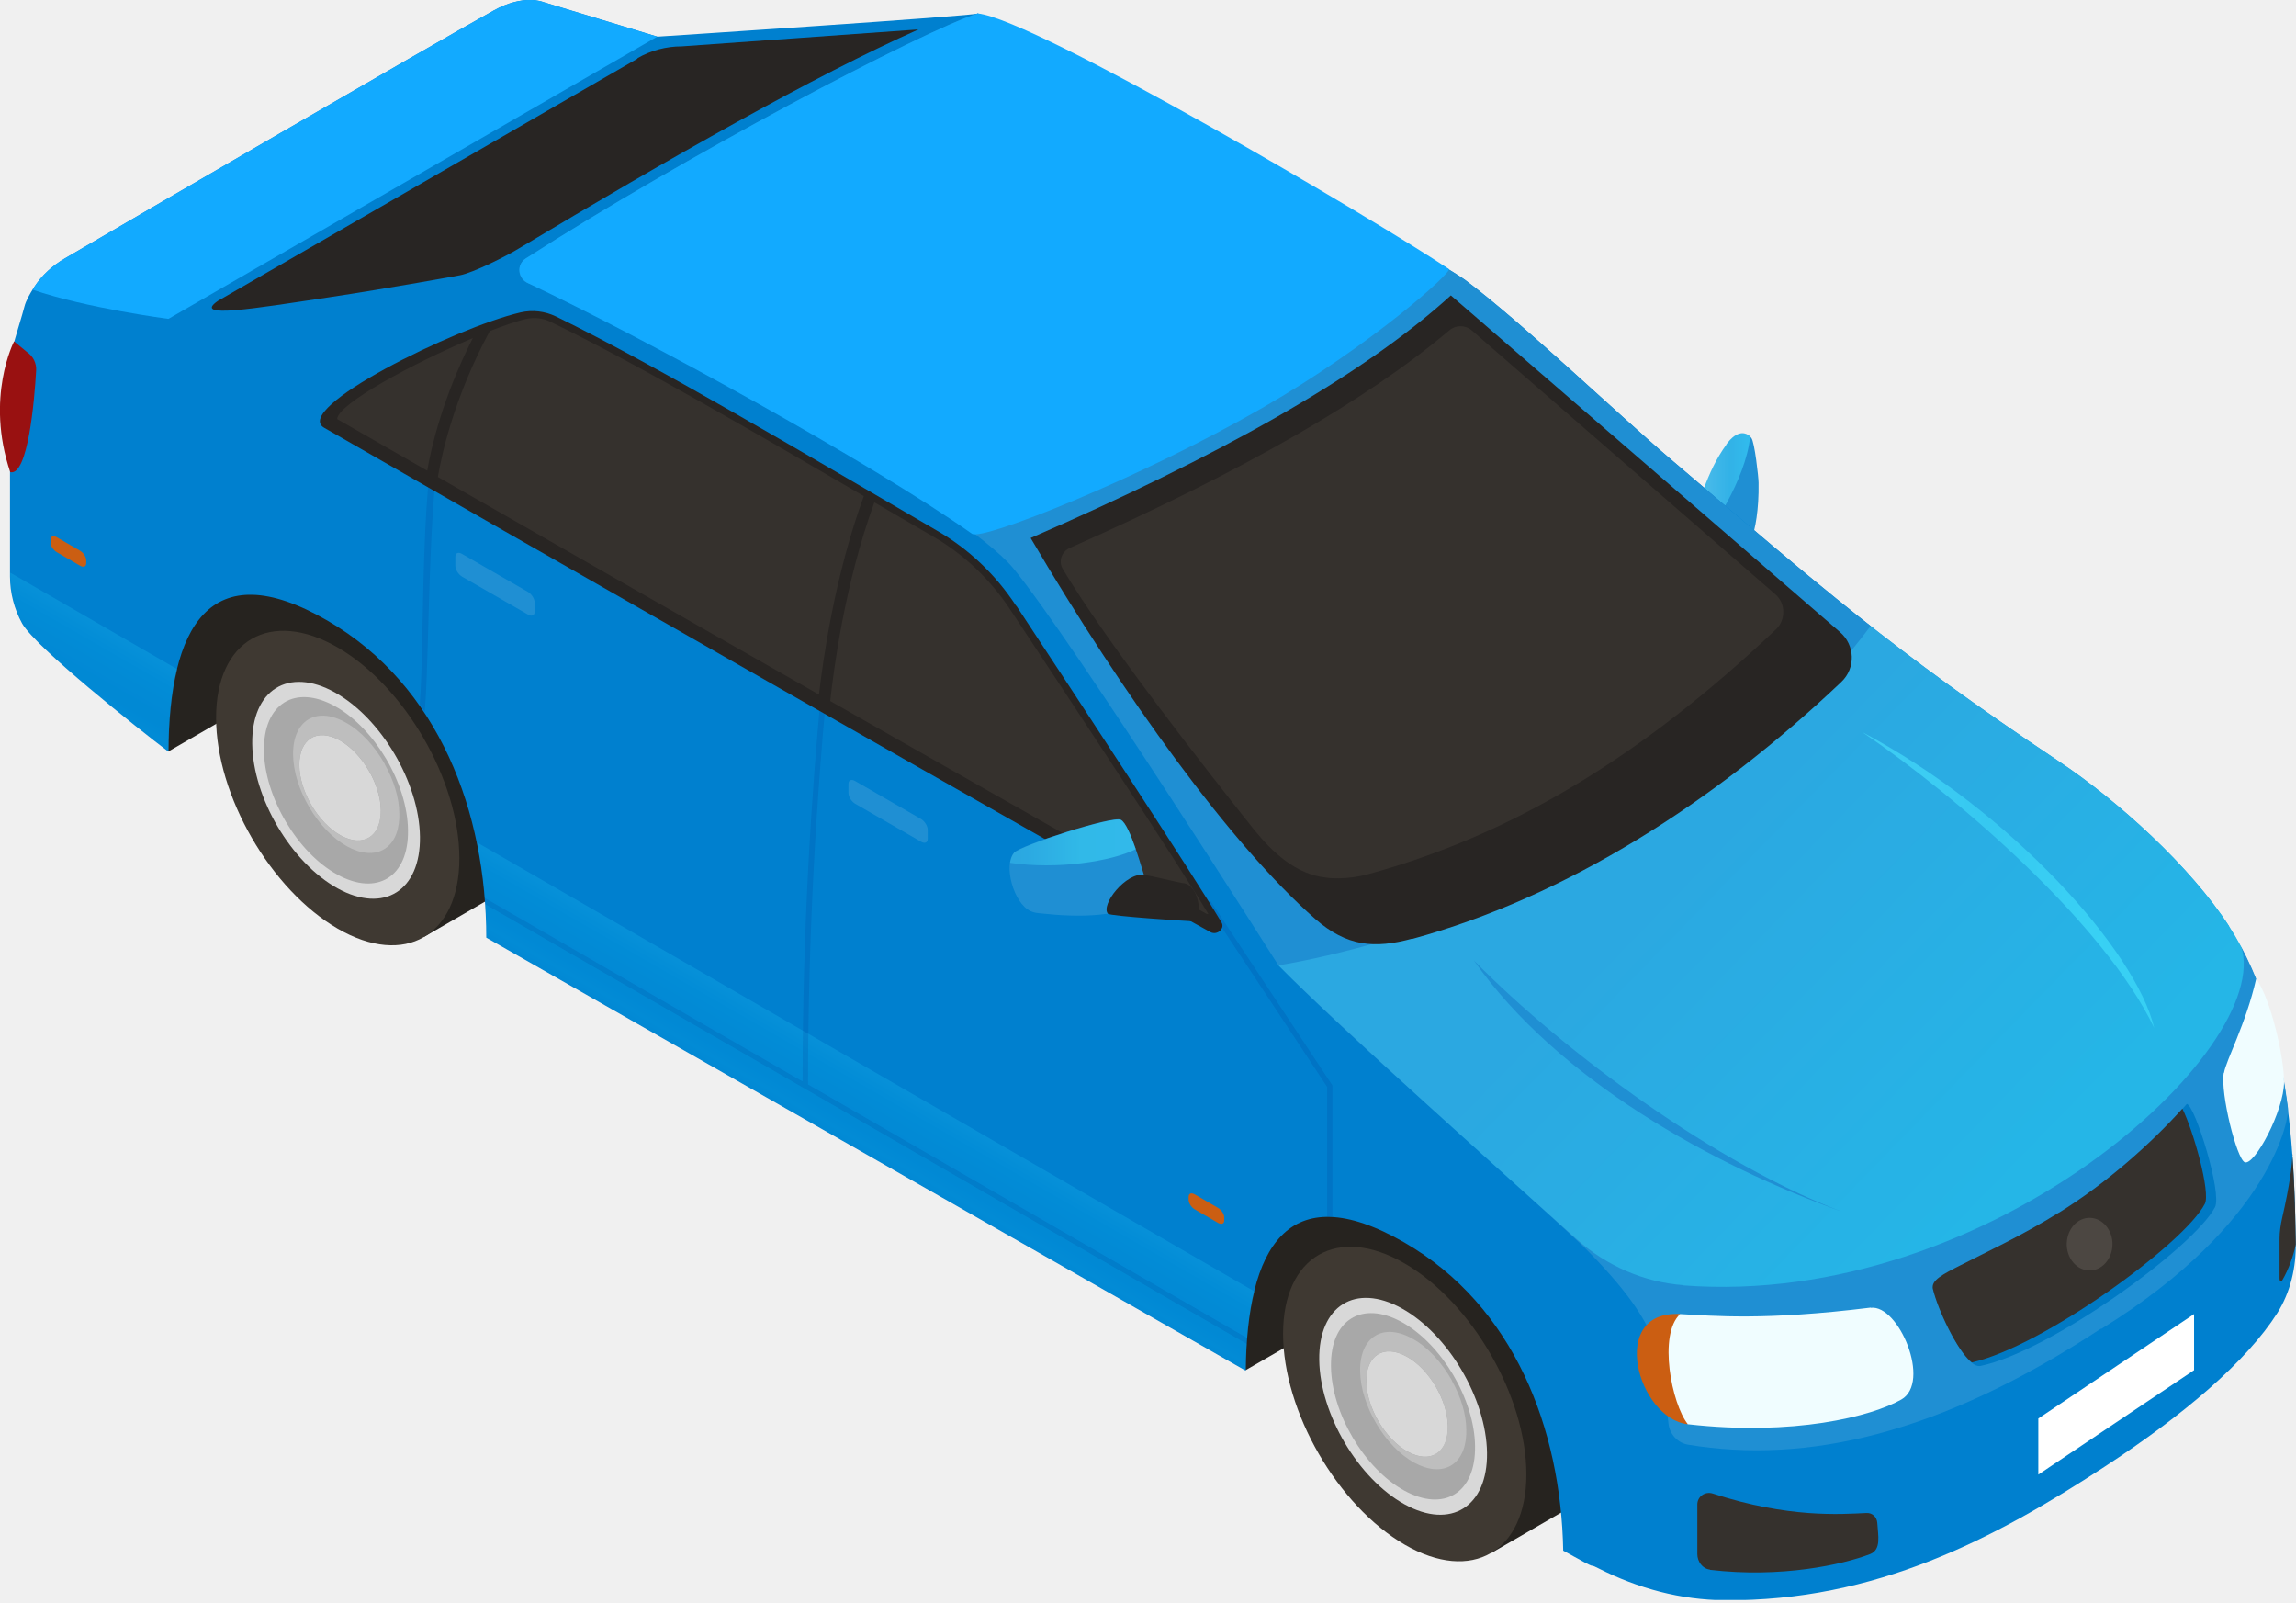
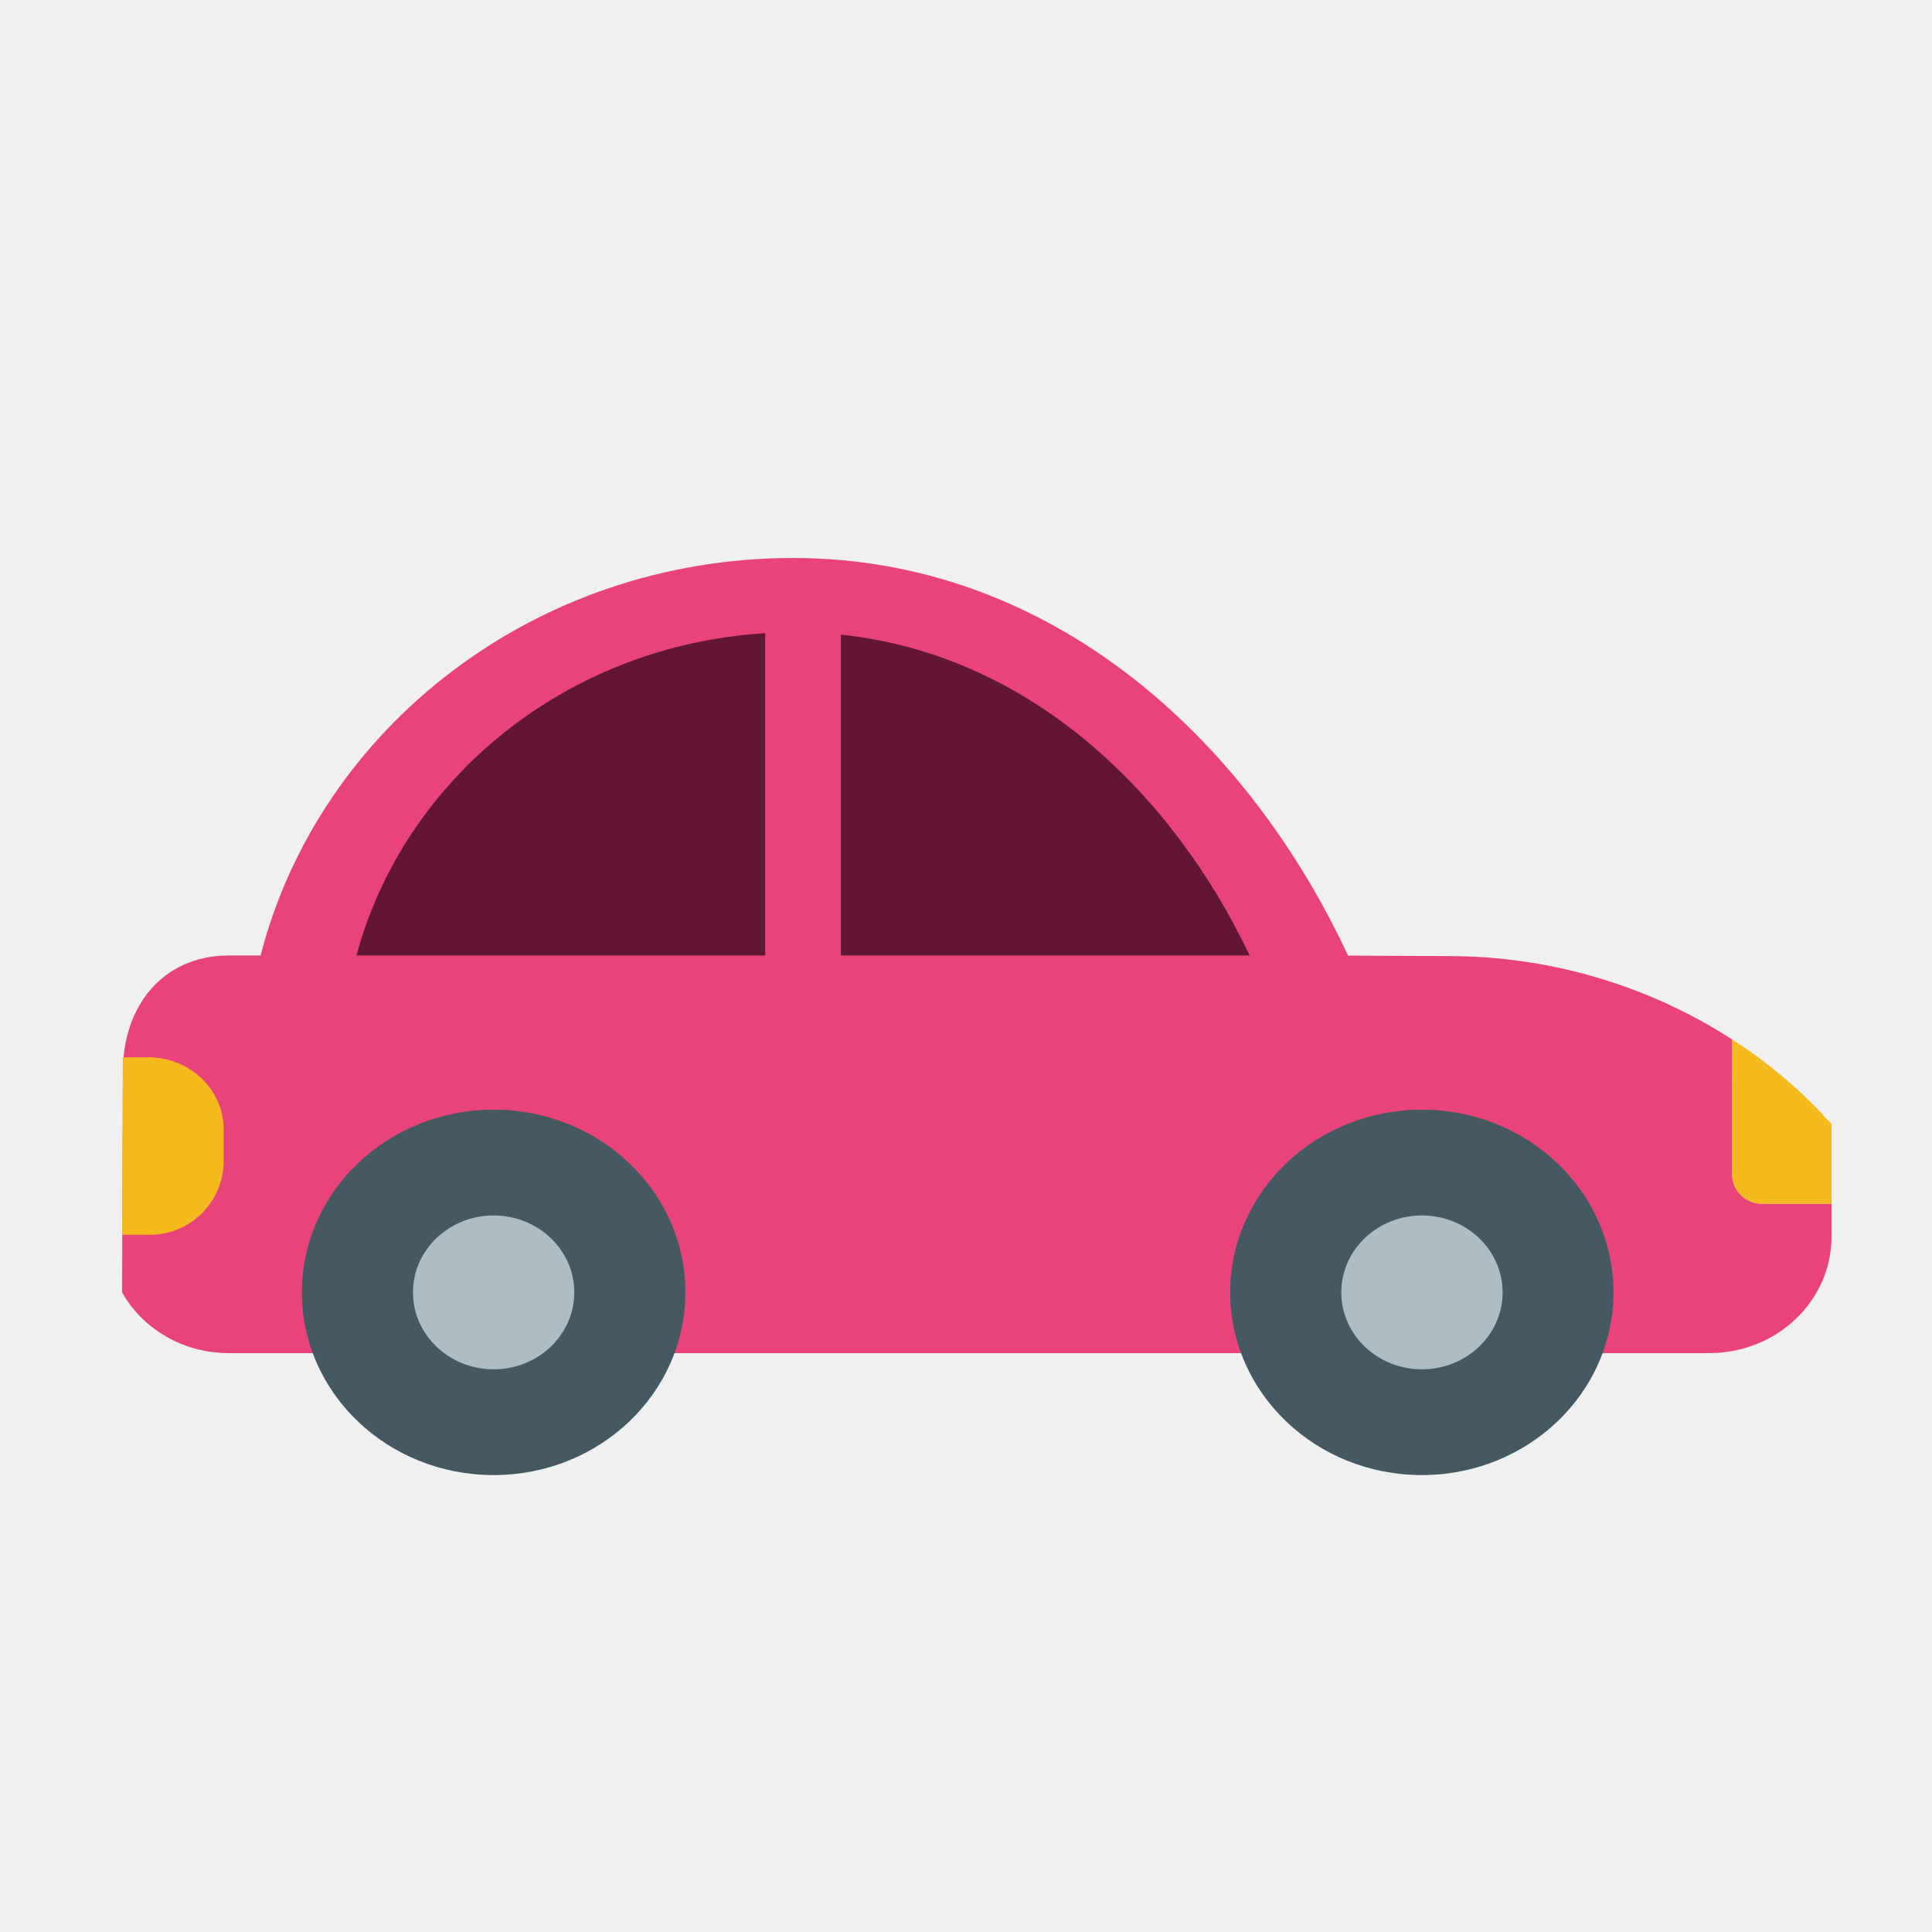
- <svg xmlns="http://www.w3.org/2000/svg" width="43" height="30" viewBox="0 0 43 30" fill="none">
-   <g clip-path="url(#clip0_414_8918)">
-     <path d="M32.333 8.318C32.417 8.206 32.538 8.085 32.678 8.117C32.73 8.131 32.772 8.159 32.8 8.201C32.861 8.276 32.935 8.939 32.935 9.037C32.945 9.55 32.865 9.933 32.814 10.05C32.763 10.167 32.674 10.269 32.553 10.311C32.319 10.386 32.076 10.19 31.983 9.966C31.876 9.719 31.815 9.41 31.908 9.154C32.016 8.86 32.146 8.58 32.333 8.323V8.318Z" fill="#1F8FD3" />
-     <path style="mix-blend-mode:screen" opacity="0.6" d="M32.777 8.178C32.749 8.15 32.717 8.127 32.675 8.117C32.535 8.085 32.413 8.206 32.329 8.318C32.142 8.575 32.012 8.85 31.904 9.149C31.811 9.401 31.872 9.714 31.979 9.961C31.993 9.999 32.693 9 32.777 8.178Z" fill="url(#paint0_linear_414_8918)" />
-     <path d="M29.827 21.906L23.329 25.654L21.831 23.395L22.597 21.747L24.865 20.207L29.827 21.906Z" fill="#26231F" />
-     <path d="M4.742 8.594L2.474 10.134L2.404 10.283C1.97 11.217 2.044 12.309 2.591 13.177L3.155 14.069L9.704 10.288L4.738 8.594H4.742Z" fill="#26231F" />
-     <path d="M27.732 22.835C27.098 22.466 26.519 22.438 26.108 22.686L24.68 23.512L27.933 29.076L29.361 28.25C29.768 28.007 30.015 27.503 30.015 26.784C30.015 25.332 28.993 23.563 27.737 22.835H27.732Z" fill="#26231F" />
-     <path d="M28.586 27.606C28.586 29.057 27.564 29.65 26.308 28.922C25.052 28.194 24.03 26.429 24.03 24.973C24.03 23.517 25.052 22.928 26.308 23.657C27.564 24.385 28.586 26.149 28.586 27.606Z" fill="#3F3932" />
-     <path d="M26.304 28.166C25.435 27.685 24.721 26.476 24.707 25.463C24.693 24.45 25.384 24.016 26.252 24.497C27.12 24.978 27.835 26.187 27.849 27.2C27.863 28.212 27.172 28.647 26.304 28.166Z" fill="#D8D8D8" />
-     <path d="M26.299 27.909C25.552 27.498 24.936 26.457 24.927 25.585C24.913 24.712 25.506 24.343 26.253 24.754C27 25.165 27.616 26.205 27.625 27.078C27.639 27.951 27.046 28.32 26.299 27.909Z" fill="#A8A8A8" />
-     <path d="M26.365 27.181C25.945 26.948 25.595 26.359 25.59 25.869C25.581 25.374 25.917 25.164 26.342 25.398C26.766 25.631 27.112 26.219 27.116 26.709C27.126 27.204 26.79 27.414 26.365 27.181Z" fill="#D8D8D8" />
-     <path d="M27.191 25.846C27.004 25.515 26.742 25.22 26.448 25.062C25.898 24.758 25.463 25.034 25.473 25.673C25.482 26.313 25.935 27.083 26.486 27.386C27.013 27.676 27.438 27.438 27.461 26.849C27.461 26.826 27.461 26.798 27.461 26.775C27.461 26.471 27.354 26.145 27.191 25.851V25.846ZM27.111 26.77C27.093 27.218 26.766 27.405 26.364 27.181C25.944 26.948 25.594 26.359 25.59 25.869C25.58 25.374 25.916 25.164 26.341 25.398C26.565 25.519 26.766 25.743 26.91 26C26.976 26.112 27.023 26.233 27.06 26.355C27.097 26.476 27.116 26.597 27.116 26.714C27.116 26.733 27.116 26.751 27.116 26.775L27.111 26.77Z" fill="#BEBEBE" />
-     <path d="M7.749 11.296C7.114 10.928 6.535 10.9 6.125 11.147L4.696 11.973L7.95 17.537L9.378 16.711C9.784 16.468 10.032 15.964 10.032 15.245C10.032 13.794 9.009 12.025 7.754 11.296H7.749Z" fill="#26231F" />
-     <path d="M8.603 16.072C8.603 17.523 7.58 18.116 6.325 17.388C5.069 16.66 4.047 14.895 4.047 13.439C4.047 11.983 5.069 11.395 6.325 12.123C7.58 12.851 8.603 14.615 8.603 16.072Z" fill="#3F3932" />
-     <path d="M6.32 16.632C5.452 16.151 4.738 14.942 4.724 13.929C4.71 12.916 5.401 12.482 6.269 12.963C7.137 13.444 7.851 14.652 7.865 15.665C7.879 16.678 7.188 17.112 6.32 16.632Z" fill="#D8D8D8" />
-     <path d="M6.316 16.375C5.569 15.964 4.953 14.923 4.943 14.05C4.934 13.178 5.522 12.809 6.269 13.22C7.016 13.63 7.632 14.671 7.641 15.544C7.655 16.417 7.063 16.786 6.316 16.375Z" fill="#A8A8A8" />
-     <path d="M6.38 15.642C5.96 15.409 5.61 14.82 5.606 14.33C5.601 13.84 5.932 13.626 6.357 13.859C6.777 14.092 7.127 14.68 7.132 15.171C7.141 15.661 6.805 15.875 6.38 15.642Z" fill="#D8D8D8" />
-     <path d="M7.207 14.307C7.02 13.976 6.759 13.682 6.465 13.523C5.914 13.22 5.48 13.495 5.489 14.134C5.499 14.774 5.952 15.544 6.502 15.848C7.03 16.137 7.455 15.899 7.478 15.311C7.478 15.287 7.478 15.259 7.478 15.236C7.478 14.933 7.371 14.606 7.207 14.312V14.307ZM7.128 15.231C7.109 15.679 6.782 15.866 6.381 15.642C5.961 15.409 5.611 14.82 5.606 14.33C5.601 13.84 5.933 13.626 6.358 13.859C6.582 13.98 6.782 14.204 6.927 14.461C6.992 14.573 7.039 14.694 7.076 14.816C7.114 14.937 7.132 15.059 7.132 15.175C7.132 15.194 7.132 15.213 7.132 15.236L7.128 15.231Z" fill="#BEBEBE" />
-     <path d="M41.749 17.346C41.025 16.226 39.662 14.989 38.551 14.251C35.415 12.155 34.103 10.993 31.256 8.57C30.266 7.725 28.474 6.012 27.433 5.237C26.989 4.911 20.898 1.274 18.312 0.252C18.312 0.294 12.313 0.686 12.313 0.686L10.171 0.037C10.171 0.037 9.807 -0.117 9.247 0.196C7.949 0.915 2.576 4.042 1.218 4.836C0.985 4.971 0.784 5.153 0.639 5.377C0.56 5.499 0.485 5.63 0.457 5.742C0.355 6.134 0.187 6.554 0.187 6.885V10.792C0.187 11.1 0.266 11.404 0.415 11.674C0.667 12.118 2.586 13.644 3.155 14.074C3.165 11.768 3.911 10.335 6.129 11.618C8.229 12.832 9.107 15.226 9.107 17.556L23.33 25.664C23.353 23.395 24.1 21.995 26.303 23.265C28.357 24.45 29.234 26.756 29.276 29.034C30.061 29.473 29.669 29.23 29.935 29.365C30.681 29.744 31.484 29.958 32.301 29.963C35.13 29.986 37.352 28.81 39.41 27.466C40.913 26.485 42.08 25.482 42.65 24.585C42.897 24.193 43.005 23.727 42.995 23.265C42.972 22.032 42.962 19.232 41.744 17.35L41.749 17.346Z" fill="#0080CF" />
-     <path style="mix-blend-mode:screen" opacity="0.2" d="M3.319 12.533C3.211 12.972 3.165 13.495 3.16 14.069C2.586 13.644 0.672 12.118 0.42 11.67C0.266 11.399 0.191 11.1 0.191 10.787V10.722L3.319 12.529V12.533ZM8.934 15.777C9.056 16.361 9.112 16.958 9.112 17.551L23.334 25.659C23.339 25.104 23.39 24.604 23.493 24.18L8.939 15.777H8.934Z" fill="url(#paint1_linear_414_8918)" />
-     <path d="M39.35 24.884C42.575 22.887 42.874 20.917 42.851 20.753C42.702 19.605 42.398 18.345 41.749 17.346C41.026 16.226 39.663 14.989 38.552 14.251C35.415 12.155 34.103 10.993 31.256 8.57C30.266 7.725 28.474 6.012 27.433 5.237C26.99 4.911 19.176 0.486 18.312 0.252C17.271 0.579 12.757 2.964 9.845 4.841C9.667 4.957 9.695 5.228 9.891 5.303C12.477 6.306 18.055 9.527 18.975 10.638C20.105 12.01 23.942 18.074 23.942 18.074C25.262 19.423 28.297 22.06 29.669 23.353C31.205 24.889 31.111 25.463 31.247 26.653C31.27 26.854 31.419 27.017 31.615 27.05C33.833 27.414 36.321 26.863 39.35 24.875V24.884Z" fill="#1F8FD3" />
-     <path d="M18.311 0.252C17.271 0.579 12.757 2.964 9.844 4.841C9.667 4.957 9.699 5.214 9.891 5.303C12.094 6.344 16.272 8.636 18.204 9.994C18.395 10.129 21.318 8.972 23.642 7.637C25.696 6.456 27.208 5.088 27.134 5.037C25.794 4.136 19.399 0.369 18.316 0.252H18.311Z" fill="#12AAFF" />
-     <path style="mix-blend-mode:screen" opacity="0.6" d="M31.522 24.067C37.282 24.506 42.589 19.633 41.973 17.719C41.903 17.588 41.833 17.462 41.754 17.341C41.03 16.221 39.667 14.984 38.556 14.246C37.1 13.275 36.04 12.505 35.037 11.716C31.055 17.042 23.941 18.074 23.941 18.074C24.94 19.091 28.068 21.897 29.529 23.204C30.084 23.699 30.784 24.007 31.527 24.063L31.522 24.067Z" fill="url(#paint2_linear_414_8918)" />
-     <g style="mix-blend-mode:multiply" opacity="0.2">
-       <path d="M8.35 7.669C8.327 7.66 8.304 7.679 8.29 7.702C7.846 8.626 7.963 12.015 7.86 13.191C7.893 13.238 7.954 13.327 7.954 13.327C8.056 12.179 8 8.589 8.388 7.725C8.397 7.702 8.378 7.674 8.355 7.665L8.35 7.669Z" fill="#2A87BC" />
-     </g>
-     <g style="mix-blend-mode:multiply" opacity="0.2">
-       <path d="M24.945 20.31L22.667 16.865C22.639 16.884 22.611 16.898 22.583 16.912L24.856 20.352V22.779C24.889 22.779 24.922 22.779 24.954 22.779V20.333C24.954 20.333 24.954 20.314 24.945 20.305V20.31Z" fill="#2A87BC" />
-     </g>
-     <g style="mix-blend-mode:multiply" opacity="0.2">
-       <path d="M15.474 12.986C15.446 12.967 15.413 12.953 15.381 12.935C15.199 14.853 15.031 17.378 15.031 20.249L9.079 16.814C9.079 16.851 9.084 16.893 9.088 16.93L15.059 20.375L23.353 25.164C23.353 25.127 23.358 25.094 23.363 25.057L15.133 20.305C15.133 17.43 15.297 14.904 15.479 12.986H15.474Z" fill="#2A87BC" />
-     </g>
-     <path d="M26.453 17.579C29.328 16.795 32.115 15.017 34.486 12.767C34.757 12.51 34.743 12.076 34.458 11.833L27.172 5.531C25.501 7.053 22.77 8.566 19.302 10.073C21.034 13.023 23.064 15.833 24.632 17.206C25.225 17.724 25.743 17.766 26.448 17.575L26.453 17.579Z" fill="#282523" />
-     <path d="M25.066 16.445C24.986 16.445 24.907 16.445 24.828 16.431C24.272 16.37 23.834 15.964 23.483 15.53C22.592 14.414 20.701 11.996 19.903 10.652C19.819 10.512 19.88 10.33 20.034 10.26C23.269 8.827 25.603 7.487 27.143 6.185C27.264 6.082 27.442 6.082 27.563 6.185L33.244 11.123C33.342 11.207 33.398 11.324 33.398 11.455C33.398 11.581 33.351 11.698 33.263 11.782C30.733 14.176 28.305 15.637 25.617 16.37C25.439 16.417 25.253 16.445 25.07 16.445H25.066Z" fill="#35312D" />
-     <path d="M19.03 11.343C18.648 10.759 18.139 10.274 17.537 9.929C15.198 8.57 12.318 6.853 10.409 5.924C10.203 5.826 9.975 5.798 9.751 5.849C8.509 6.138 5.456 7.655 6.072 8.01C8.014 9.13 20.725 16.394 22.671 17.453C22.793 17.518 22.947 17.388 22.877 17.271C22.321 16.338 20.104 12.963 19.035 11.343H19.03Z" fill="#282523" />
-     <path d="M8.855 6.33C7.725 6.806 6.32 7.567 6.315 7.847C6.652 8.038 7.24 8.379 8.001 8.813C8.075 8.379 8.29 7.445 8.855 6.33Z" fill="#35312D" />
-     <path d="M8.206 8.934C10.036 9.98 12.743 11.53 15.338 13.005C15.413 12.356 15.632 10.778 16.178 9.289C14.148 8.104 11.87 6.778 10.302 6.022C10.157 5.952 9.994 5.938 9.835 5.975C9.653 6.022 9.424 6.101 9.172 6.199C8.491 7.464 8.267 8.538 8.201 8.93L8.206 8.934Z" fill="#35312D" />
-     <path d="M18.919 11.413C18.546 10.848 18.046 10.372 17.467 10.041L16.375 9.406C15.815 10.942 15.61 12.566 15.549 13.126C18.756 14.951 21.743 16.646 22.602 17.113H22.63C22.065 16.165 19.885 12.874 18.919 11.413Z" fill="#35312D" />
-     <path d="M36.199 24.133C36.334 24.581 36.797 25.64 37.095 25.575C38.43 25.29 41.096 23.344 41.483 22.602C41.618 22.34 41.114 20.711 40.956 20.669C40.358 21.351 39.495 22.126 38.561 22.704C37.361 23.451 36.143 23.937 36.199 24.133Z" fill="#007AC5" />
-     <path d="M38.561 22.704C37.88 23.129 37.184 23.451 36.727 23.685C36.377 23.862 36.162 23.974 36.2 24.133C36.288 24.511 36.648 25.286 36.928 25.51C38.267 25.211 40.909 23.283 41.292 22.541C41.404 22.326 41.077 21.169 40.872 20.758C40.279 21.416 39.453 22.154 38.557 22.709L38.561 22.704Z" fill="#35312D" />
-     <path d="M27.605 17.985C29.16 20.207 32.077 21.822 34.495 22.686C32.194 21.822 29.342 19.75 27.605 17.985Z" fill="#1F8FD3" />
-     <g style="mix-blend-mode:screen" opacity="0.6">
-       <path d="M34.873 13.705C36.684 14.937 39.41 17.299 40.344 19.245C40.003 17.808 37.674 15.194 34.873 13.705Z" fill="url(#paint3_linear_414_8918)" />
-     </g>
-     <path d="M17.248 15.759L16.016 15.049C15.946 15.007 15.89 14.918 15.89 14.848V14.676C15.89 14.606 15.946 14.582 16.016 14.624L17.248 15.334C17.318 15.376 17.374 15.465 17.374 15.535V15.707C17.374 15.777 17.318 15.801 17.248 15.759Z" fill="#1F8FD3" />
-     <path d="M9.887 11.506L8.654 10.797C8.584 10.755 8.528 10.666 8.528 10.596V10.423C8.528 10.353 8.584 10.33 8.654 10.372L9.887 11.082C9.957 11.123 10.013 11.212 10.013 11.282V11.455C10.013 11.525 9.957 11.548 9.887 11.506Z" fill="#1F8FD3" />
-     <path d="M18.989 15.969C18.789 16.198 18.98 16.912 19.302 17.061C19.363 17.089 19.433 17.098 19.503 17.103C20.175 17.178 21.09 17.187 21.417 16.814C21.515 16.702 21.505 16.632 21.459 16.496C21.393 16.296 21.165 15.441 20.992 15.348C20.838 15.269 19.106 15.829 18.989 15.964V15.969Z" fill="#1F8FD3" />
-     <path style="mix-blend-mode:screen" opacity="0.6" d="M21.272 15.903C21.184 15.647 21.081 15.399 20.992 15.353C20.838 15.273 19.106 15.833 18.99 15.969C18.952 16.015 18.929 16.081 18.915 16.155C19.802 16.286 20.82 16.128 21.272 15.899V15.903Z" fill="url(#paint4_linear_414_8918)" />
-     <path d="M22.163 16.538C22.102 16.529 21.528 16.393 21.426 16.38C21.085 16.333 20.609 16.94 20.749 17.108C20.786 17.154 22.261 17.248 22.308 17.248C22.546 17.266 22.48 16.576 22.163 16.534V16.538Z" fill="#282523" />
-     <path d="M1.498 10.591L1.064 10.339C0.999 10.302 0.947 10.223 0.947 10.157V10.106C0.947 10.041 0.999 10.022 1.064 10.059L1.498 10.311C1.563 10.349 1.615 10.428 1.615 10.493V10.545C1.615 10.61 1.563 10.629 1.498 10.591Z" fill="#CB5E12" />
-     <path d="M22.811 22.896L22.377 22.644C22.312 22.607 22.261 22.527 22.261 22.462V22.41C22.261 22.345 22.312 22.326 22.377 22.364L22.811 22.616C22.877 22.653 22.928 22.733 22.928 22.798V22.849C22.928 22.915 22.877 22.933 22.811 22.896Z" fill="#CB5E12" />
-     <path d="M0.262 6.395C0.262 6.395 -0.28 7.441 0.192 8.841C0.523 8.916 0.645 7.501 0.677 6.941C0.687 6.801 0.621 6.67 0.505 6.591L0.262 6.39V6.395Z" fill="#991111" />
-     <path d="M35.037 24.487C35.56 24.422 36.176 25.883 35.607 26.205C35.047 26.523 33.59 26.891 31.611 26.667C30.761 26.392 30.57 24.688 31.466 24.604C32.092 24.637 33.044 24.73 35.037 24.483V24.487Z" fill="#F0FDFF" />
-     <path d="M31.466 24.604C30.103 24.529 30.672 26.564 31.611 26.667C31.307 26.289 31.051 24.987 31.466 24.604Z" fill="#CB5E12" />
-     <path d="M41.647 20.086C41.581 20.473 41.889 21.696 42.039 21.761C42.221 21.836 42.781 20.786 42.776 20.254C42.776 19.792 42.529 18.704 42.254 18.326C42.062 19.175 41.689 19.852 41.651 20.09L41.647 20.086Z" fill="#F0FDFF" />
-     <path d="M38.752 23.517C38.859 23.759 39.116 23.857 39.326 23.736C39.536 23.615 39.625 23.316 39.517 23.073C39.41 22.831 39.153 22.733 38.943 22.854C38.733 22.975 38.645 23.274 38.752 23.517Z" fill="#4C4742" />
-     <path d="M41.091 24.604L38.174 26.56V27.61L41.091 25.654V24.604Z" fill="white" />
-     <path d="M11.94 1.097L4.08 5.634C3.59 5.975 4.771 5.774 6.143 5.569C7.324 5.392 8.612 5.154 8.612 5.154C8.864 5.107 9.494 4.789 9.714 4.654C12.524 2.969 15.278 1.405 17.201 0.551L12.767 0.868C12.477 0.868 12.193 0.943 11.94 1.088V1.097Z" fill="#282523" />
-     <path d="M3.155 5.97L12.309 0.686L10.171 0.037C10.171 0.037 9.812 -0.117 9.247 0.196C7.949 0.915 2.576 4.042 1.218 4.836C0.985 4.971 0.784 5.153 0.639 5.377C0.63 5.391 0.621 5.41 0.611 5.424C1.62 5.77 3.151 5.97 3.151 5.97H3.155Z" fill="#12AAFF" />
-     <path d="M32.022 29.393C33.356 29.552 34.514 29.295 35.023 29.099C35.238 29.015 35.172 28.749 35.158 28.511C35.149 28.404 35.065 28.324 34.958 28.329C34.463 28.352 33.496 28.427 32.078 27.965C31.933 27.918 31.788 28.021 31.788 28.17V29.099C31.788 29.239 31.886 29.375 32.026 29.389L32.022 29.393Z" fill="#35312D" />
-     <path d="M42.935 21.617C42.926 21.799 42.888 22.172 42.739 22.812C42.711 22.938 42.692 23.068 42.692 23.195C42.692 23.363 42.692 23.736 42.692 23.932C42.692 24.007 42.73 24.002 42.744 23.969C42.865 23.764 42.958 23.493 42.996 23.302C42.996 23.283 42.996 23.269 42.996 23.25C42.986 22.844 42.982 22.266 42.93 21.612L42.935 21.617Z" fill="#35312D" />
-   </g>
-   <defs>
-     <linearGradient id="paint0_linear_414_8918" x1="31.862" y1="9.032" x2="32.777" y2="9.032" gradientUnits="userSpaceOnUse">
-       <stop stop-color="#23A8FA" />
-       <stop offset="0.14" stop-color="#4AA1D7" />
-       <stop offset="0.583" stop-color="#2485C0" />
-       <stop offset="1" stop-color="#23A8FA" />
-     </linearGradient>
-     <linearGradient id="paint1_linear_414_8918" x1="12.099" y1="17.602" x2="11.376" y2="18.858" gradientUnits="userSpaceOnUse">
-       <stop stop-color="#23A8FA" />
-       <stop offset="0.24" stop-color="#0B7DC4" />
-       <stop offset="0.49" stop-color="#0A649B" />
-       <stop offset="0.7" stop-color="#04588B" />
-       <stop offset="0.88" stop-color="#0A71B0" />
-       <stop offset="1" stop-color="#0C517C" />
-     </linearGradient>
-     <linearGradient id="paint2_linear_414_8918" x1="31.158" y1="15.936" x2="37.903" y2="22.504" gradientUnits="userSpaceOnUse">
-       <stop stop-color="#185D84" />
-       <stop offset="0.995" stop-color="#0B95C4" />
-     </linearGradient>
-     <linearGradient id="paint3_linear_414_8918" x1="34.873" y1="16.473" x2="40.344" y2="16.473" gradientUnits="userSpaceOnUse">
-       <stop stop-color="#23A8FA" />
-       <stop offset="0.219" stop-color="#23A8FA" />
-       <stop offset="0.43" stop-color="#1A88CB" />
-       <stop offset="0.76" stop-color="#23A8FA" />
-       <stop offset="1" stop-color="#239BE6" />
-     </linearGradient>
-     <linearGradient id="paint4_linear_414_8918" x1="18.92" y1="15.773" x2="21.272" y2="15.773" gradientUnits="userSpaceOnUse">
-       <stop stop-color="#185D84" />
-       <stop offset="0.14" stop-color="#18648F" />
-       <stop offset="0.557" stop-color="#219FC7" />
-       <stop offset="1" stop-color="#25A0E5" />
-     </linearGradient>
-     <clipPath id="clip0_414_8918">
-       <rect width="43" height="29.958" fill="white" />
-     </clipPath>
-   </defs>
+ <svg xmlns="http://www.w3.org/2000/svg" width="800px" height="800px" viewBox="0 0 1024 1024" class="icon" version="1.1">
+   <path d="M766.976 508.736c80.576 0 152.448 32.128 199.232 82.176" fill="#AEBCC3" />
+   <path d="M64.704 684.992c10.816 19.2 32.064 32.192 56.576 32.192h784.64c35.84 0 64.832-27.648 64.832-61.76v-17.408h-36.608a15.744 15.744 0 0 1-16.064-15.296V550.912a277.568 277.568 0 0 0-150.144-44.16h1.6l-55.04-0.256c-53.632-115.2-157.504-210.752-294.208-210.752-136.512 0-251.008 89.728-282.176 210.688h-16.832c-35.456 0-56.128 27.392-56.128 61.184" fill="#E8447A" />
+   <path d="M64.704 654.464h13.76a39.168 39.168 0 0 0 40.064-38.272v-17.6c0-21.12-17.92-38.208-40.064-38.208h-13.376" fill="#F5BB1D" />
+   <path d="M160 684.992a101.632 96.832 0 1 0 203.264 0 101.632 96.832 0 1 0-203.264 0Z" fill="#455963" />
+   <path d="M218.88 684.992a42.752 40.768 0 1 0 85.504 0 42.752 40.768 0 1 0-85.504 0Z" fill="#AEBCC3" />
+   <path d="M652.032 684.992a101.568 96.832 0 1 0 203.136 0 101.568 96.832 0 1 0-203.136 0Z" fill="#455963" />
+   <path d="M710.912 684.992a42.752 40.768 0 1 0 85.504 0 42.752 40.768 0 1 0-85.504 0Z" fill="#AEBCC3" />
+   <path d="M966.272 591.104v-0.192a257.92 257.92 0 0 0-48.192-40V622.72c0 8.448 7.232 15.296 16.064 15.296h36.608v-42.304l-4.48-4.608z" fill="#F5BB1D" />
+   <path d="M405.568 335.616c-104.896 6.336-191.296 76.8-216.64 170.816h216.64V335.616zM445.696 506.432h216.64c-41.216-86.848-117.12-159.616-216.64-170.048v170.048z" fill="#631536" />
</svg>
